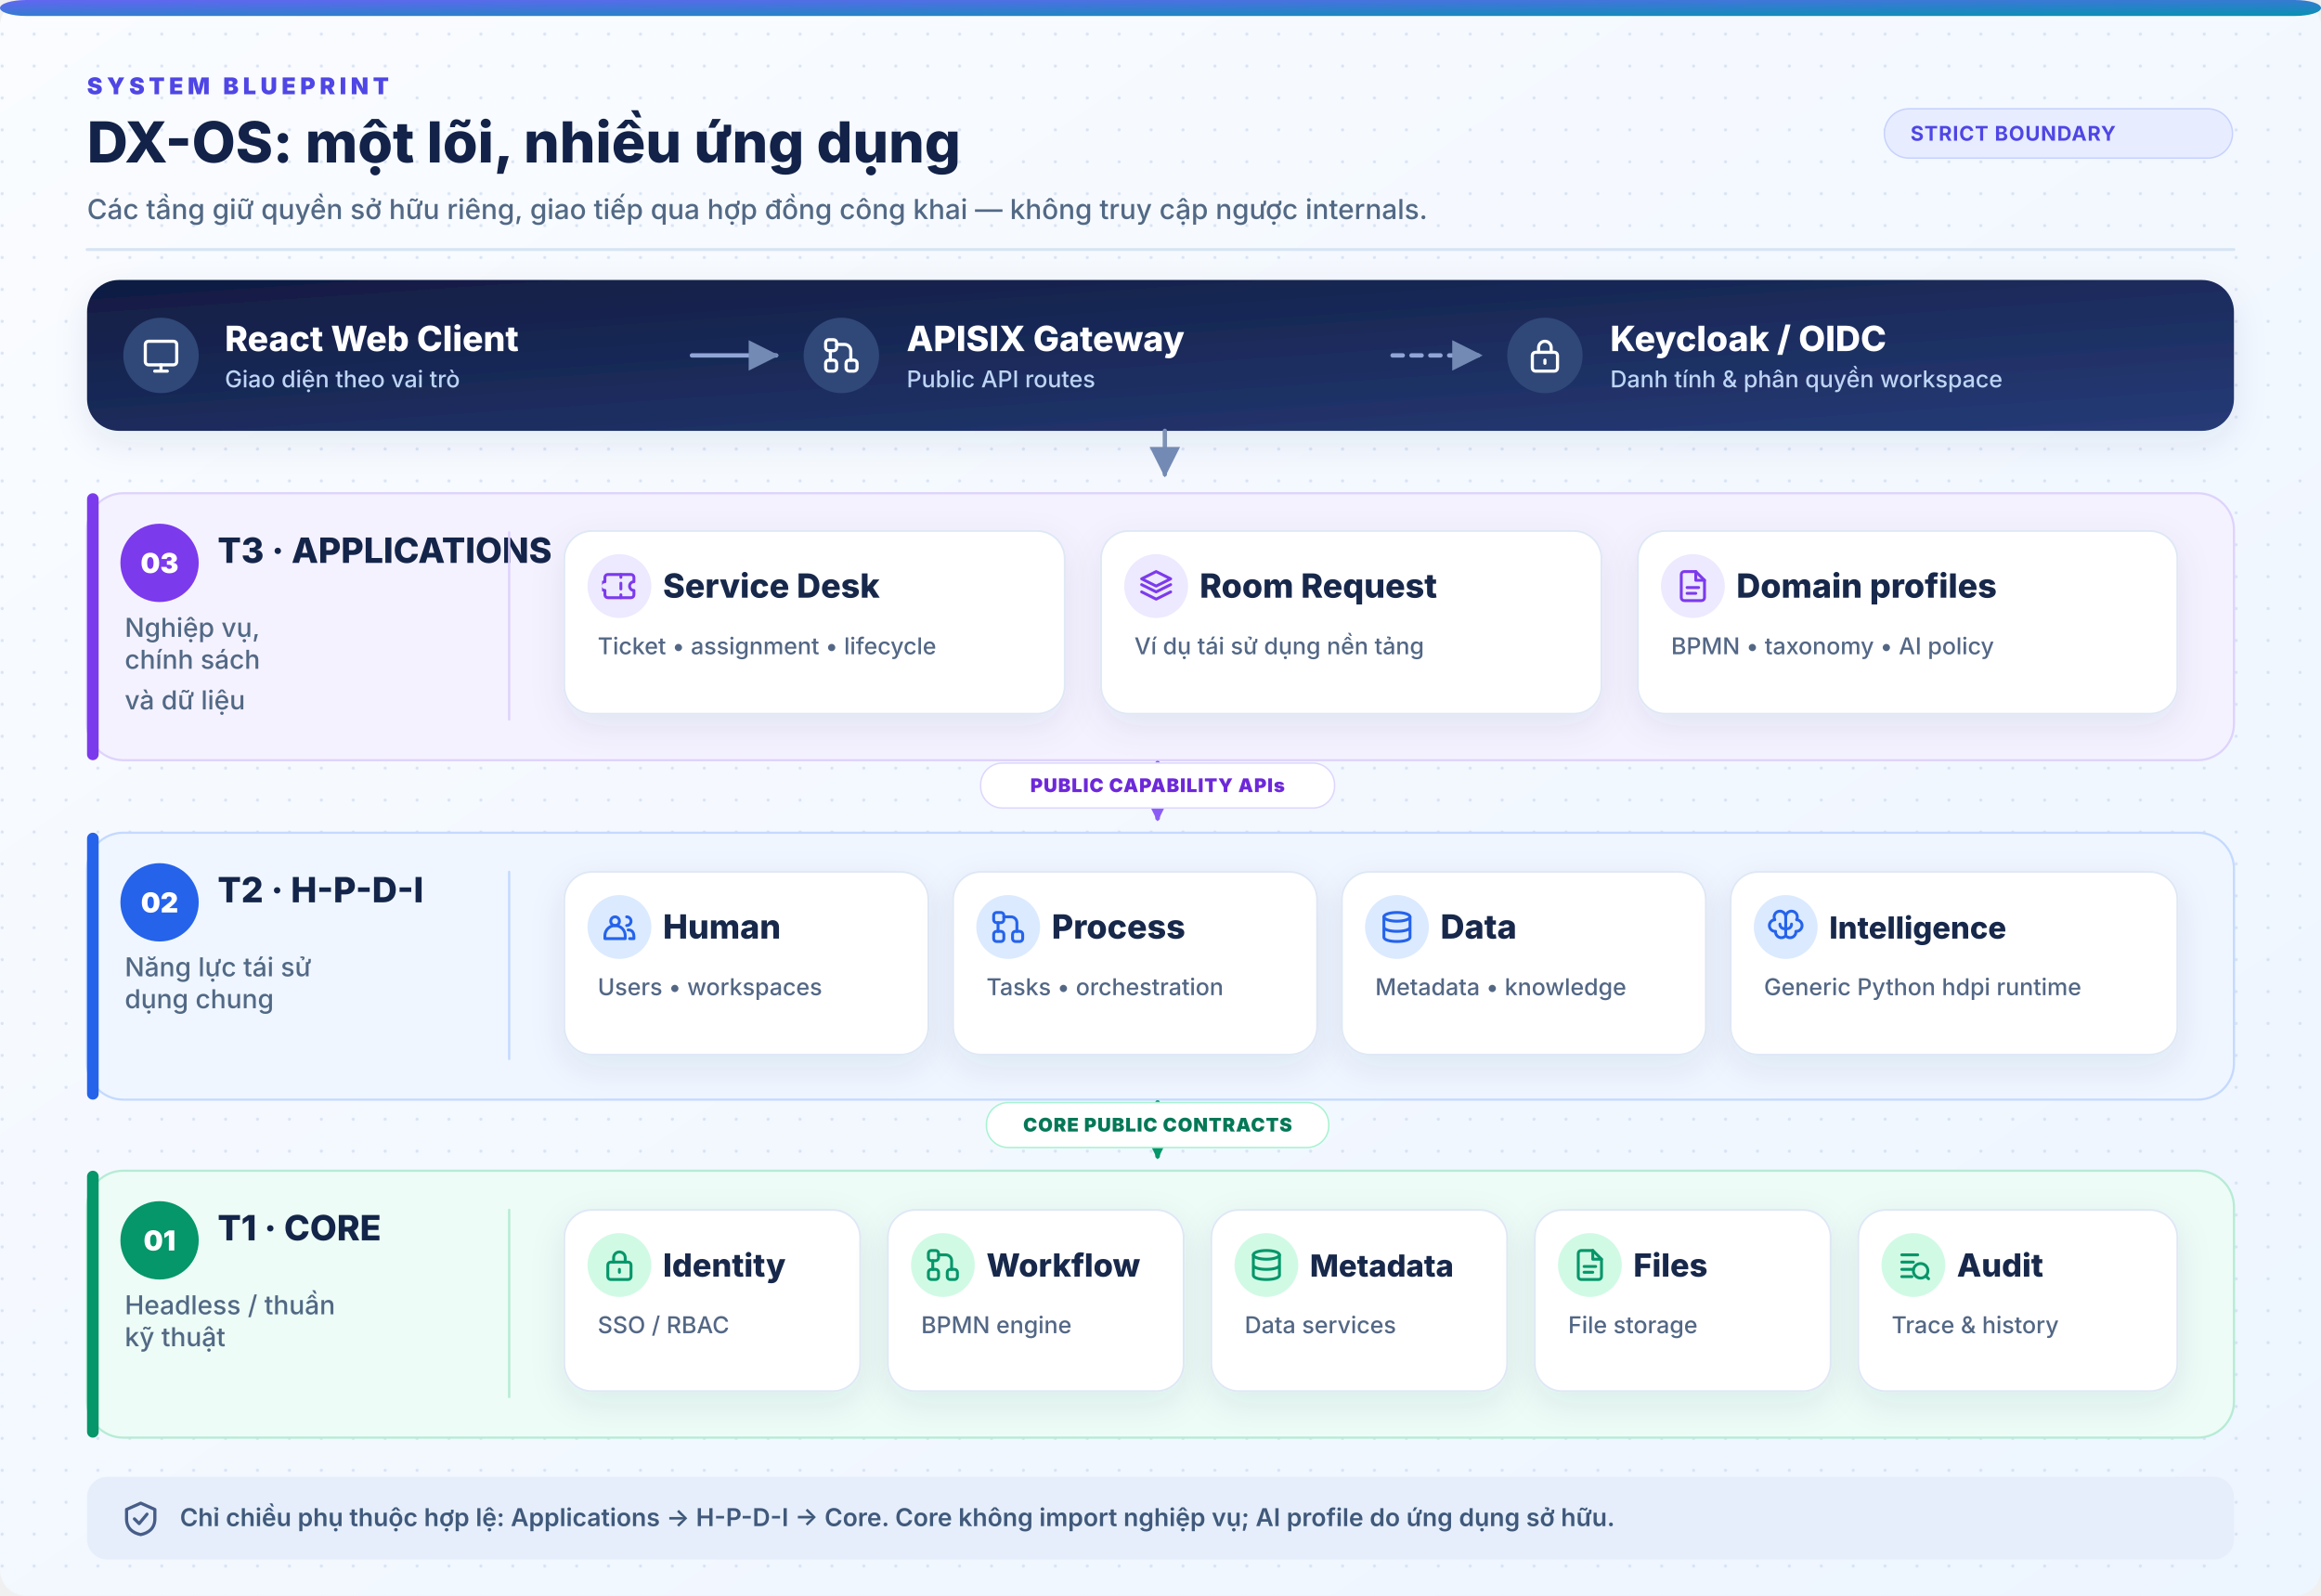
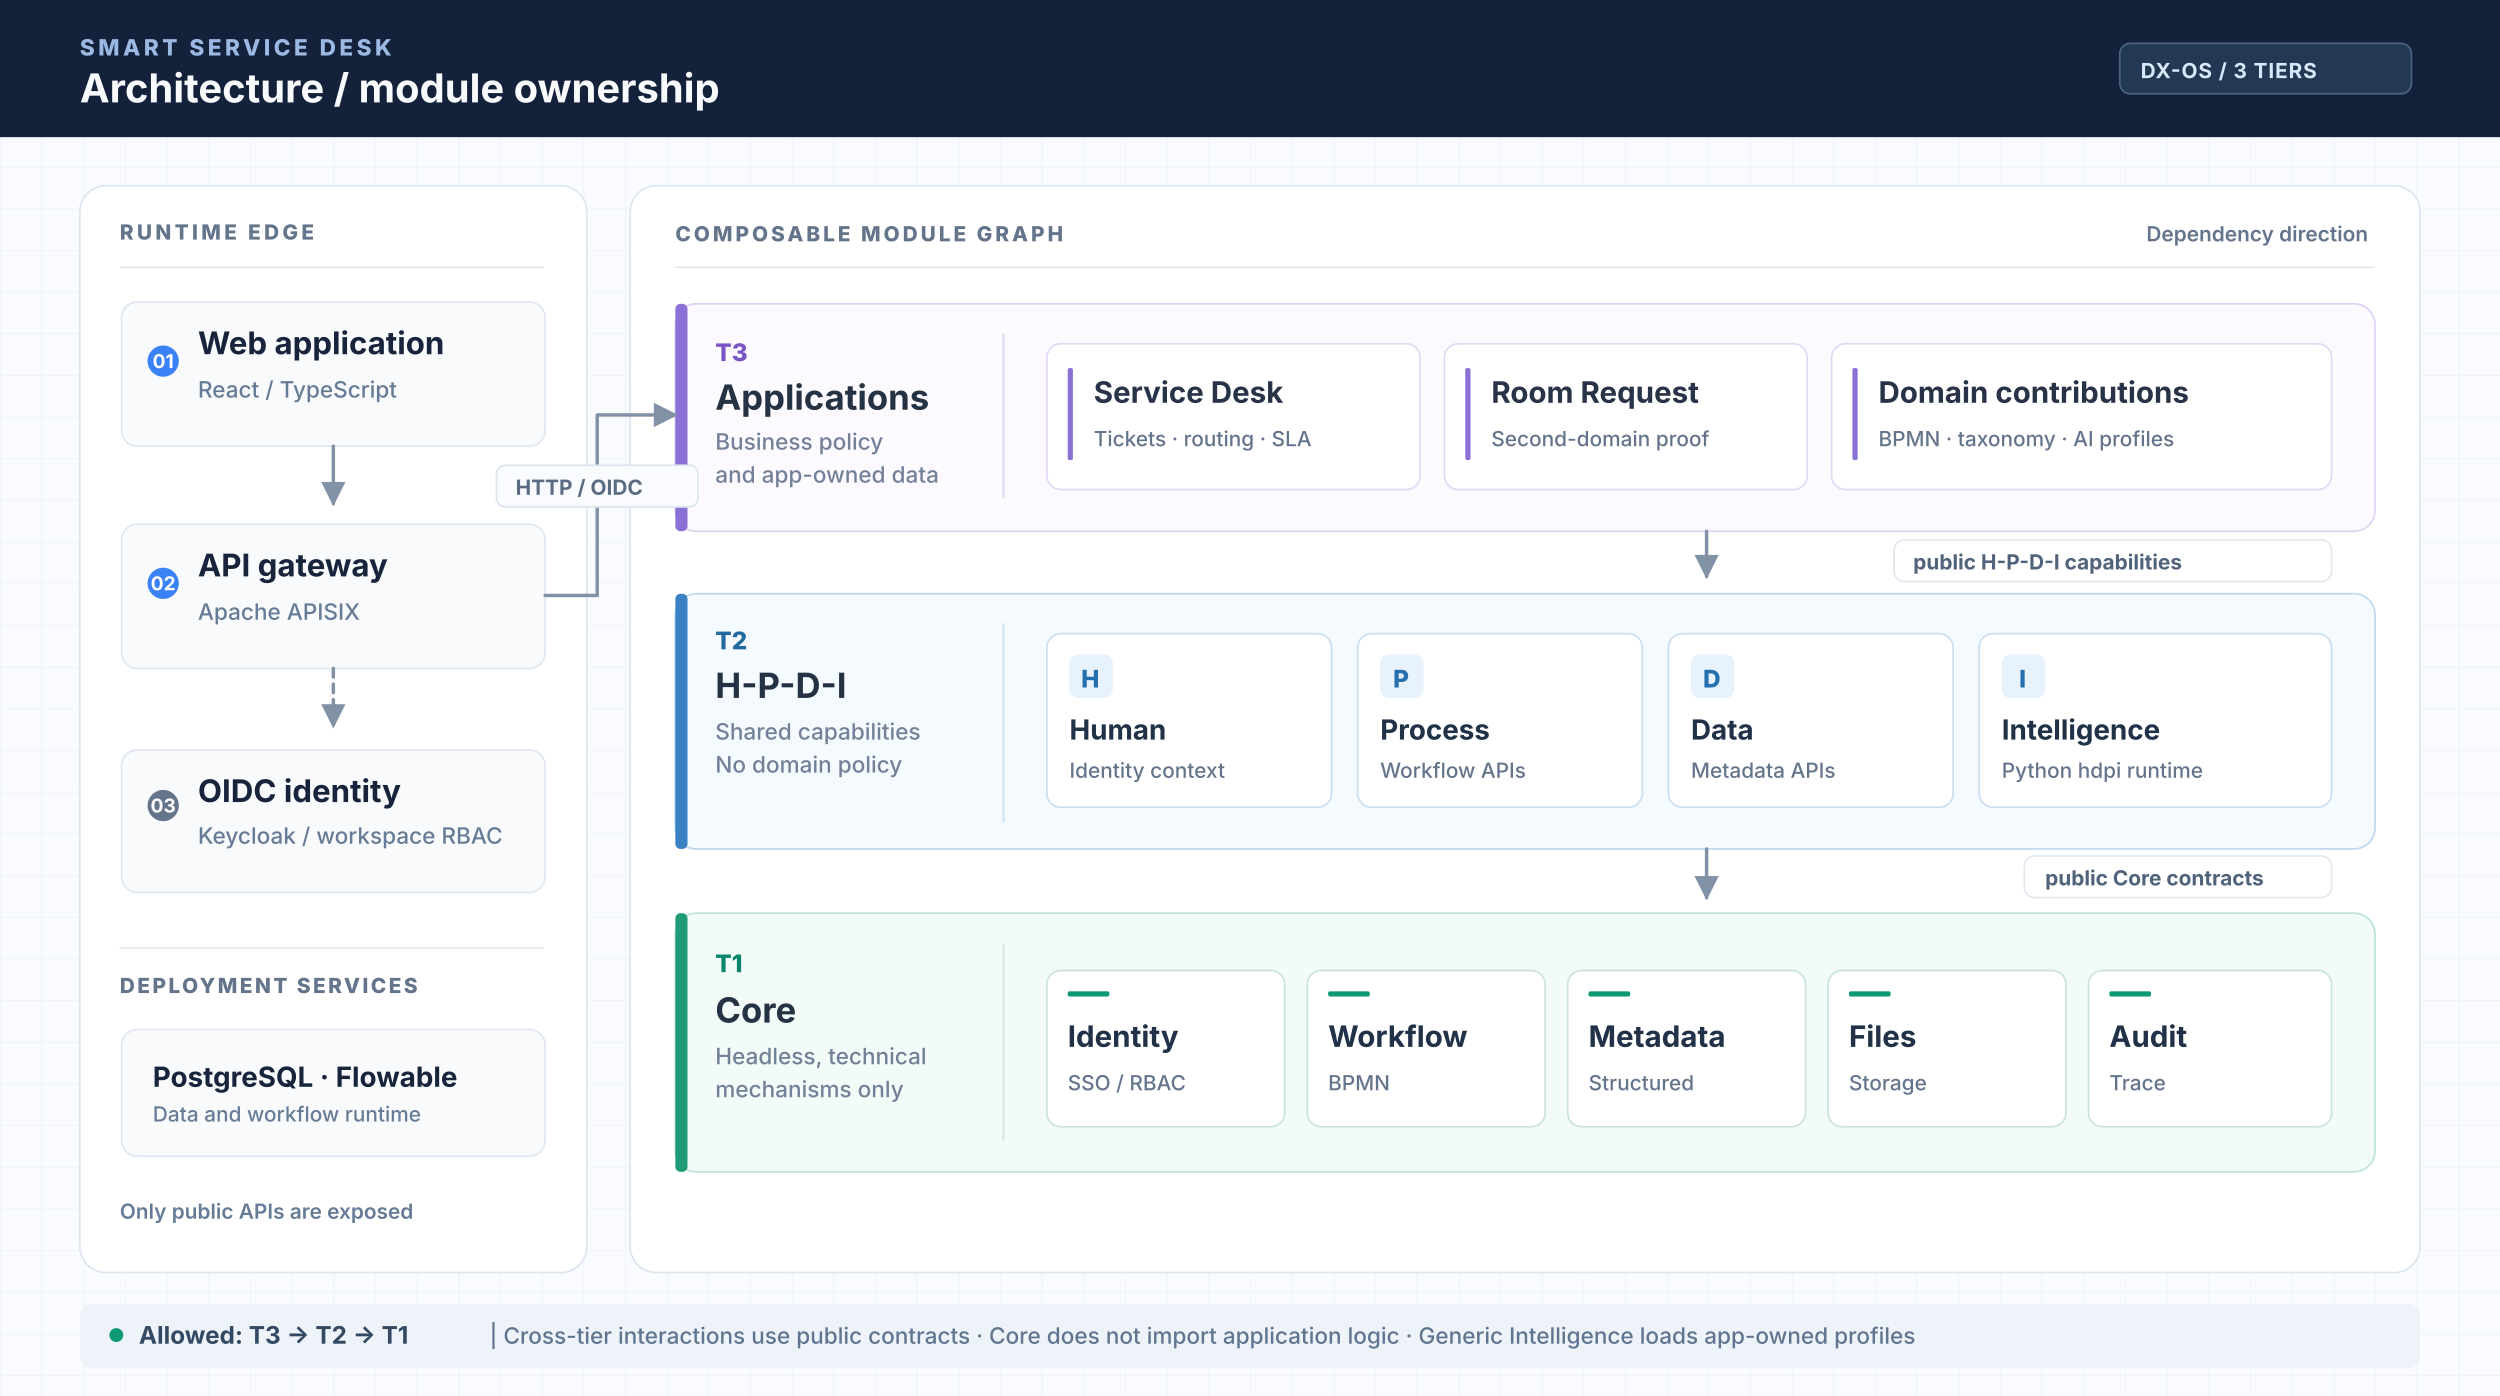
- <svg xmlns="http://www.w3.org/2000/svg" width="1600" height="1100" viewBox="0 0 1600 1100" role="img" aria-labelledby="title desc" font-family="Inter, Arial, Helvetica, sans-serif">
+ <svg xmlns="http://www.w3.org/2000/svg" width="1440" height="804" viewBox="0 0 1440 804" role="img" aria-labelledby="title desc" font-family="Inter,Segoe UI,Arial,sans-serif">
  <defs>
-     <linearGradient id="canvas" x1="0" y1="0" x2="1" y2="1">
-       <stop stop-color="#FAFCFF" />
-       <stop offset="1" stop-color="#EDF5FF" />
-     </linearGradient>
-     <linearGradient id="night" x1="0" y1="0" x2="1" y2="1">
-       <stop stop-color="#101C41" />
-       <stop offset="1" stop-color="#263B77" />
-     </linearGradient>
-     <linearGradient id="brand" x1="0" y1="0" x2="1" y2="1">
-       <stop stop-color="#6366F1" />
-       <stop offset="1" stop-color="#0891B2" />
-     </linearGradient>
-     <pattern id="dots" width="22" height="22" patternUnits="userSpaceOnUse">
-       <circle cx="1.5" cy="1.5" r="1.1" fill="#C7D7EF" opacity=".6" />
+     <pattern id="grid" width="24" height="24" patternUnits="userSpaceOnUse">
+       <path d="M24 0H0V24" fill="none" stroke="#EBF0F5" stroke-width=".7" />
    </pattern>
-     <filter id="shadow" x="-20%" y="-35%" width="150%" height="180%">
-       <feDropShadow dx="0" dy="8" stdDeviation="12" flood-color="#29456C" flood-opacity=".085" />
-     </filter>
-     <marker id="arr" viewBox="0 0 10 10" refX="9" refY="5" markerWidth="7" markerHeight="7" orient="auto-start-reverse">
-       <path d="M 0 0 L 10 5 L 0 10 z" fill="#738AB4" />
+     <marker id="arrow" markerWidth="7" markerHeight="7" refX="6.2" refY="3.5" orient="auto">
+       <path d="M0 0L7 3.5L0 7Z" fill="#8292A6" />
    </marker>
-     <marker id="arr-purple" viewBox="0 0 10 10" refX="9" refY="5" markerWidth="7" markerHeight="7" orient="auto-start-reverse">
-       <path d="M 0 0 L 10 5 L 0 10 z" fill="#8B5CF6" />
+     <marker id="violetArrow" markerWidth="7" markerHeight="7" refX="6.2" refY="3.5" orient="auto">
+       <path d="M0 0L7 3.5L0 7Z" fill="#8066C5" />
    </marker>
-     <marker id="arr-green" viewBox="0 0 10 10" refX="9" refY="5" markerWidth="7" markerHeight="7" orient="auto-start-reverse">
-       <path d="M 0 0 L 10 5 L 0 10 z" fill="#059669" />
+     <marker id="amberArrow" markerWidth="7" markerHeight="7" refX="6.2" refY="3.5" orient="auto">
+       <path d="M0 0L7 3.5L0 7Z" fill="#D97706" />
    </marker>
-     <symbol id="i-ticket" viewBox="0 0 24 24">
-       <path d="M2 9a3 3 0 0 0 0 6v3a2 2 0 0 0 2 2h16a2 2 0 0 0 2-2v-3a3 3 0 0 1 0-6V6a2 2 0 0 0-2-2H4a2 2 0 0 0-2 2v3Z" />
-       <path d="M13 4v2m0 4v4m0 4v2" />
-     </symbol>
-     <symbol id="i-search" viewBox="0 0 24 24">
-       <circle cx="10" cy="10" r="7" />
-       <path d="m15 15 6 6M7 10l2 2 4-4" />
-     </symbol>
-     <symbol id="i-sparkle" viewBox="0 0 24 24">
-       <path d="m12 2 1.8 6.2L20 10l-6.2 1.8L12 18l-1.8-6.2L4 10l6.2-1.8L12 2Zm7 13 .7 2.3L22 18l-2.3.7L19 21l-.7-2.3L16 18l2.3-.7L19 15Z" />
-     </symbol>
-     <symbol id="i-users" viewBox="0 0 24 24">
-       <circle cx="9" cy="8" r="3" />
-       <path d="M2 20v-2a7 7 0 0 1 14 0v2H2ZM17 5a3 3 0 0 1 0 6M18 14c3 0 4 2 4 5v1h-3" />
-     </symbol>
-     <symbol id="i-tool" viewBox="0 0 24 24">
-       <path d="M20 6a7 7 0 0 1-9 9l-7 7-3-3 7-7a7 7 0 0 1 9-9l-4 4 4 4 3-5Z" />
-     </symbol>
-     <symbol id="i-alert" viewBox="0 0 24 24">
-       <path d="m12 3 10 18H2L12 3Z" />
-       <path d="M12 9v5m0 4h.01" />
-     </symbol>
-     <symbol id="i-check" viewBox="0 0 24 24">
-       <circle cx="12" cy="12" r="10" />
-       <path d="m7 12 3.5 3.5L17 9" />
-     </symbol>
-     <symbol id="i-clipboard" viewBox="0 0 24 24">
-       <rect x="5" y="4" width="14" height="18" rx="2" />
-       <rect x="9" y="2" width="6" height="4" rx="1" />
-       <path d="m9 14 2 2 4-4" />
-     </symbol>
-     <symbol id="i-shield" viewBox="0 0 24 24">
-       <path d="M12 2 3 6v6c0 6 4 9 9 10 5-1 9-4 9-10V6l-9-4Z" />
-       <path d="m8 12 3 3 5-6" />
-     </symbol>
-     <symbol id="i-database" viewBox="0 0 24 24">
-       <ellipse cx="12" cy="5" rx="9" ry="3" />
-       <path d="M3 5v14c0 4 18 4 18 0V5M3 12c0 4 18 4 18 0" />
-     </symbol>
-     <symbol id="i-flow" viewBox="0 0 24 24">
-       <rect x="2" y="2" width="7" height="7" rx="2" />
-       <rect x="15" y="15" width="7" height="7" rx="2" />
-       <rect x="2" y="15" width="7" height="7" rx="2" />
-       <path d="M9 5h5a4 4 0 0 1 4 4v6M5 9v6" />
-     </symbol>
-     <symbol id="i-file" viewBox="0 0 24 24">
-       <path d="M6 2h8l6 6v12a2 2 0 0 1-2 2H6a2 2 0 0 1-2-2V4a2 2 0 0 1 2-2Z" />
-       <path d="M14 2v6h6M8 13h8M8 17h6" />
-     </symbol>
-     <symbol id="i-audit" viewBox="0 0 24 24">
-       <path d="M4 5h11M4 10h8M4 15h8M4 20h7" />
-       <circle cx="17" cy="16" r="5" />
-       <path d="m20.5 19.5 2 2" />
-     </symbol>
-     <symbol id="i-layers" viewBox="0 0 24 24">
-       <path d="m12 2 10 5-10 5L2 7l10-5Zm-10 9 10 5 10-5M2 16l10 5 10-5" />
-     </symbol>
-     <symbol id="i-monitor" viewBox="0 0 24 24">
-       <rect x="2" y="3" width="20" height="15" rx="2" />
-       <path d="M8 22h8m-4-4v4" />
-     </symbol>
-     <symbol id="i-lock" viewBox="0 0 24 24">
-       <rect x="4" y="10" width="16" height="12" rx="2" />
-       <path d="M8 10V7a4 4 0 1 1 8 0v3m-4 5v2" />
-     </symbol>
-     <symbol id="i-terminal" viewBox="0 0 24 24">
-       <rect x="2" y="3" width="20" height="18" rx="3" />
-       <path d="m6 8 4 4-4 4m6 0h6" />
-     </symbol>
-     <symbol id="i-brain" viewBox="0 0 24 24">
-       <path d="M12 5a4 4 0 1 0-7.5 2A4 4 0 0 0 5 15a4 4 0 0 0 7 3V5Zm0 0a4 4 0 1 1 7.5 2A4 4 0 0 1 19 15a4 4 0 0 1-7 3" />
-       <path d="M8 10a3 3 0 0 0 4 3m4-3a3 3 0 0 1-4 3" />
-     </symbol>
  </defs>
-   <rect x="0" y="0" width="1600" height="1100" rx="18" fill="url(#canvas)" stroke="none" />
-   <rect x="0" y="0" width="1600" height="1100" rx="18" fill="url(#dots)" stroke="none" />
-   <rect x="0" y="0" width="1600" height="11" rx="18" fill="url(#brand)" stroke="none" />
-   <text x="60" y="65" font-size="16" font-weight="850" fill="#4F46E5" letter-spacing="3">SYSTEM BLUEPRINT</text>
-   <text x="60" y="112" font-size="39" font-weight="790" fill="#122248">DX-OS: một lõi, nhiều ứng dụng</text>
-   <text x="60" y="151" font-size="19" font-weight="450" fill="#526985">Các tầng giữ quyền sở hữu riêng, giao tiếp qua hợp đồng công khai — không truy cập ngược internals.</text>
-   <rect x="1299" y="75" width="240" height="34" rx="17" fill="#E7EDFF" stroke="#C7D2FE" />
-   <text x="1317" y="97" font-size="14" font-weight="700" fill="#4F46E5" letter-spacing=".5">STRICT BOUNDARY</text>
-   <path d="M 60 172 H 1540" fill="none" stroke="#D7E4F4" stroke-width="2" stroke-linecap="round" stroke-linejoin="round" />
-   <rect x="60" y="193" width="1480" height="104" rx="22" fill="url(#night)" stroke="none" filter="url(#shadow)" />
-   <circle cx="111" cy="245" r="26" fill="#304878" />
-   <use href="#i-monitor" x="98" y="232" width="26" height="26" fill="none" stroke="#FFFFFF" stroke-width="2" stroke-linecap="round" stroke-linejoin="round" />
-   <text x="155" y="242" font-size="24" font-weight="770" fill="#FFFFFF">React Web Client</text>
-   <text x="155" y="267" font-size="16" font-weight="460" fill="#BDD4F4">Giao diện theo vai trò</text>
-   <path d="M 477 245 H 535" fill="none" stroke="#91A5D6" stroke-width="3" stroke-linecap="round" stroke-linejoin="round" marker-end="url(#arr)" />
-   <circle cx="580" cy="245" r="26" fill="#304878" />
-   <use href="#i-flow" x="567" y="232" width="26" height="26" fill="none" stroke="#FFFFFF" stroke-width="2" stroke-linecap="round" stroke-linejoin="round" />
-   <text x="625" y="242" font-size="24" font-weight="770" fill="#FFFFFF">APISIX Gateway</text>
-   <text x="625" y="267" font-size="16" font-weight="460" fill="#BDD4F4">Public API routes</text>
-   <path d="M 960 245 H 1020" fill="none" stroke="#91A5D6" stroke-width="3" stroke-linecap="round" stroke-linejoin="round" stroke-dasharray="7 6" marker-end="url(#arr)" />
-   <circle cx="1065" cy="245" r="26" fill="#304878" />
-   <use href="#i-lock" x="1052" y="232" width="26" height="26" fill="none" stroke="#FFFFFF" stroke-width="2" stroke-linecap="round" stroke-linejoin="round" />
-   <text x="1110" y="242" font-size="24" font-weight="770" fill="#FFFFFF">Keycloak / OIDC</text>
-   <text x="1110" y="267" font-size="16" font-weight="460" fill="#BDD4F4">Danh tính &amp; phân quyền workspace</text>
-   <path d="M 803 297 V 327" fill="none" stroke="#7E92B5" stroke-width="3" stroke-linecap="round" stroke-linejoin="round" marker-end="url(#arr)" />
-   <rect x="60" y="340" width="1480" height="184" rx="25" fill="#F5F2FF" stroke="#DED3FC" stroke-width="1.5" />
-   <rect x="60" y="340" width="8" height="184" rx="4" fill="#7C3AED" stroke="none" />
-   <circle cx="110" cy="388" r="27" fill="#7C3AED" />
-   <text x="110" y="395" font-size="19" font-weight="850" fill="#FFFFFF" text-anchor="middle">03</text>
-   <text x="150" y="388" font-size="24" font-weight="790" fill="#14254A">T3 · APPLICATIONS</text>
-   <text x="86" y="439" font-size="18" font-weight="500" fill="#526985">Nghiệp vụ,</text>
-   <path d="M 351 367 V 496" fill="none" stroke="#DED3FC" stroke-width="1.6" stroke-linecap="round" stroke-linejoin="round" />
-   <text x="86" y="461" font-size="18" font-weight="500" fill="#526985">chính sách</text>
-   <text x="86" y="489" font-size="18" font-weight="500" fill="#526985">và dữ liệu</text>
-   <rect x="389" y="366" width="345" height="126" rx="19" fill="#FFFFFF" stroke="#DFE8F5" filter="url(#shadow)" stroke-width="1.3" />
-   <circle cx="427" cy="404" r="22" fill="#EDE9FE" />
-   <use href="#i-ticket" x="415" y="392" width="24" height="24" fill="none" stroke="#7C3AED" stroke-width="2" stroke-linecap="round" stroke-linejoin="round" />
-   <text x="457" y="412" font-size="23" font-weight="775" fill="#17284B">Service Desk</text>
-   <text x="412" y="451" font-size="16" font-weight="510" fill="#536785">Ticket • assignment • lifecycle</text>
-   <rect x="759" y="366" width="345" height="126" rx="19" fill="#FFFFFF" stroke="#DFE8F5" filter="url(#shadow)" stroke-width="1.3" />
-   <circle cx="797" cy="404" r="22" fill="#EDE9FE" />
-   <use href="#i-layers" x="785" y="392" width="24" height="24" fill="none" stroke="#7C3AED" stroke-width="2" stroke-linecap="round" stroke-linejoin="round" />
-   <text x="827" y="412" font-size="23" font-weight="775" fill="#17284B">Room Request</text>
-   <text x="782" y="451" font-size="16" font-weight="510" fill="#536785">Ví dụ tái sử dụng nền tảng</text>
-   <rect x="1129" y="366" width="372" height="126" rx="19" fill="#FFFFFF" stroke="#DFE8F5" filter="url(#shadow)" stroke-width="1.3" />
-   <circle cx="1167" cy="404" r="22" fill="#EDE9FE" />
-   <use href="#i-file" x="1155" y="392" width="24" height="24" fill="none" stroke="#7C3AED" stroke-width="2" stroke-linecap="round" stroke-linejoin="round" />
-   <text x="1197" y="412" font-size="23" font-weight="775" fill="#17284B">Domain profiles</text>
-   <text x="1152" y="451" font-size="16" font-weight="510" fill="#536785">BPMN • taxonomy • AI policy</text>
-   <path d="M 798 526 V 564" fill="none" stroke="#8B5CF6" stroke-width="3.2" stroke-linecap="round" stroke-linejoin="round" marker-end="url(#arr-purple)" />
-   <rect x="676" y="526" width="244" height="31" rx="15" fill="#FFFFFF" stroke="#DDD6FE" />
-   <text x="798" y="546" font-size="13" font-weight="850" fill="#6D28D9" text-anchor="middle" letter-spacing=".6">PUBLIC CAPABILITY APIs</text>
-   <rect x="60" y="574" width="1480" height="184" rx="25" fill="#EFF6FF" stroke="#C4D9FF" stroke-width="1.5" />
-   <rect x="60" y="574" width="8" height="184" rx="4" fill="#2563EB" stroke="none" />
-   <circle cx="110" cy="622" r="27" fill="#2563EB" />
-   <text x="110" y="629" font-size="19" font-weight="850" fill="#FFFFFF" text-anchor="middle">02</text>
-   <text x="150" y="622" font-size="24" font-weight="790" fill="#14254A">T2 · H-P-D-I</text>
-   <text x="86" y="673" font-size="18" font-weight="500" fill="#526985">Năng lực tái sử</text>
-   <path d="M 351 601 V 730" fill="none" stroke="#C4D9FF" stroke-width="1.6" stroke-linecap="round" stroke-linejoin="round" />
-   <text x="86" y="695" font-size="18" font-weight="500" fill="#526985">dụng chung</text>
-   <rect x="389" y="601" width="251" height="126" rx="19" fill="#FFFFFF" stroke="#DFE8F5" filter="url(#shadow)" stroke-width="1.3" />
-   <circle cx="427" cy="639" r="22" fill="#DBEAFE" />
-   <use href="#i-users" x="415" y="627" width="24" height="24" fill="none" stroke="#2563EB" stroke-width="2" stroke-linecap="round" stroke-linejoin="round" />
-   <text x="457" y="647" font-size="23" font-weight="775" fill="#17284B">Human</text>
-   <text x="412" y="686" font-size="16" font-weight="510" fill="#536785">Users • workspaces</text>
-   <rect x="657" y="601" width="251" height="126" rx="19" fill="#FFFFFF" stroke="#DFE8F5" filter="url(#shadow)" stroke-width="1.3" />
-   <circle cx="695" cy="639" r="22" fill="#DBEAFE" />
-   <use href="#i-flow" x="683" y="627" width="24" height="24" fill="none" stroke="#2563EB" stroke-width="2" stroke-linecap="round" stroke-linejoin="round" />
-   <text x="725" y="647" font-size="23" font-weight="775" fill="#17284B">Process</text>
-   <text x="680" y="686" font-size="16" font-weight="510" fill="#536785">Tasks • orchestration</text>
-   <rect x="925" y="601" width="251" height="126" rx="19" fill="#FFFFFF" stroke="#DFE8F5" filter="url(#shadow)" stroke-width="1.3" />
-   <circle cx="963" cy="639" r="22" fill="#DBEAFE" />
-   <use href="#i-database" x="951" y="627" width="24" height="24" fill="none" stroke="#2563EB" stroke-width="2" stroke-linecap="round" stroke-linejoin="round" />
-   <text x="993" y="647" font-size="23" font-weight="775" fill="#17284B">Data</text>
-   <text x="948" y="686" font-size="16" font-weight="510" fill="#536785">Metadata • knowledge</text>
-   <rect x="1193" y="601" width="308" height="126" rx="19" fill="#FFFFFF" stroke="#DFE8F5" filter="url(#shadow)" stroke-width="1.3" />
-   <circle cx="1231" cy="639" r="22" fill="#DBEAFE" />
-   <use href="#i-brain" x="1219" y="627" width="24" height="24" fill="none" stroke="#2563EB" stroke-width="2" stroke-linecap="round" stroke-linejoin="round" />
-   <text x="1261" y="647" font-size="21" font-weight="775" fill="#17284B">Intelligence</text>
-   <text x="1216" y="686" font-size="16" font-weight="510" fill="#536785">Generic Python hdpi runtime</text>
-   <path d="M 798 760 V 797" fill="none" stroke="#059669" stroke-width="3.2" stroke-linecap="round" stroke-linejoin="round" marker-end="url(#arr-green)" />
-   <rect x="680" y="760" width="236" height="31" rx="15" fill="#FFFFFF" stroke="#A7F3D0" />
-   <text x="798" y="780" font-size="13" font-weight="850" fill="#047857" text-anchor="middle" letter-spacing=".6">CORE PUBLIC CONTRACTS</text>
-   <rect x="60" y="807" width="1480" height="184" rx="25" fill="#EDFCF6" stroke="#B6EBD5" stroke-width="1.5" />
-   <rect x="60" y="807" width="8" height="184" rx="4" fill="#059669" stroke="none" />
-   <circle cx="110" cy="855" r="27" fill="#059669" />
-   <text x="110" y="862" font-size="19" font-weight="850" fill="#FFFFFF" text-anchor="middle">01</text>
-   <text x="150" y="855" font-size="24" font-weight="790" fill="#14254A">T1 · CORE</text>
-   <text x="86" y="906" font-size="18" font-weight="500" fill="#526985">Headless / thuần</text>
-   <path d="M 351 834 V 963" fill="none" stroke="#B6EBD5" stroke-width="1.6" stroke-linecap="round" stroke-linejoin="round" />
-   <text x="86" y="928" font-size="18" font-weight="500" fill="#526985">kỹ thuật</text>
-   <rect x="389" y="834" width="204" height="125" rx="19" fill="#FFFFFF" stroke="#DFE8F5" filter="url(#shadow)" stroke-width="1.3" />
-   <circle cx="427" cy="872" r="22" fill="#D1FAE5" />
-   <use href="#i-lock" x="415" y="860" width="24" height="24" fill="none" stroke="#059669" stroke-width="2" stroke-linecap="round" stroke-linejoin="round" />
-   <text x="457" y="880" font-size="22" font-weight="775" fill="#17284B">Identity</text>
-   <text x="412" y="919" font-size="16" font-weight="510" fill="#536785">SSO / RBAC</text>
-   <rect x="612" y="834" width="204" height="125" rx="19" fill="#FFFFFF" stroke="#DFE8F5" filter="url(#shadow)" stroke-width="1.3" />
-   <circle cx="650" cy="872" r="22" fill="#D1FAE5" />
-   <use href="#i-flow" x="638" y="860" width="24" height="24" fill="none" stroke="#059669" stroke-width="2" stroke-linecap="round" stroke-linejoin="round" />
-   <text x="680" y="880" font-size="22" font-weight="775" fill="#17284B">Workflow</text>
-   <text x="635" y="919" font-size="16" font-weight="510" fill="#536785">BPMN engine</text>
-   <rect x="835" y="834" width="204" height="125" rx="19" fill="#FFFFFF" stroke="#DFE8F5" filter="url(#shadow)" stroke-width="1.3" />
-   <circle cx="873" cy="872" r="22" fill="#D1FAE5" />
-   <use href="#i-database" x="861" y="860" width="24" height="24" fill="none" stroke="#059669" stroke-width="2" stroke-linecap="round" stroke-linejoin="round" />
-   <text x="903" y="880" font-size="21" font-weight="775" fill="#17284B">Metadata</text>
-   <text x="858" y="919" font-size="16" font-weight="510" fill="#536785">Data services</text>
-   <rect x="1058" y="834" width="204" height="125" rx="19" fill="#FFFFFF" stroke="#DFE8F5" filter="url(#shadow)" stroke-width="1.3" />
-   <circle cx="1096" cy="872" r="22" fill="#D1FAE5" />
-   <use href="#i-file" x="1084" y="860" width="24" height="24" fill="none" stroke="#059669" stroke-width="2" stroke-linecap="round" stroke-linejoin="round" />
-   <text x="1126" y="880" font-size="22" font-weight="775" fill="#17284B">Files</text>
-   <text x="1081" y="919" font-size="16" font-weight="510" fill="#536785">File storage</text>
-   <rect x="1281" y="834" width="220" height="125" rx="19" fill="#FFFFFF" stroke="#DFE8F5" filter="url(#shadow)" stroke-width="1.3" />
-   <circle cx="1319" cy="872" r="22" fill="#D1FAE5" />
-   <use href="#i-audit" x="1307" y="860" width="24" height="24" fill="none" stroke="#059669" stroke-width="2" stroke-linecap="round" stroke-linejoin="round" />
-   <text x="1349" y="880" font-size="22" font-weight="775" fill="#17284B">Audit</text>
-   <text x="1304" y="919" font-size="16" font-weight="510" fill="#536785">Trace &amp; history</text>
-   <rect x="60" y="1018" width="1480" height="57" rx="14" fill="#E5EEFA" stroke="none" />
-   <use href="#i-shield" x="84" y="1034" width="26" height="26" fill="none" stroke="#475D88" stroke-width="2" stroke-linecap="round" stroke-linejoin="round" />
-   <text x="124" y="1052" font-size="17" font-weight="600" fill="#40597B">Chỉ chiều phụ thuộc hợp lệ: Applications → H-P-D-I → Core. Core không import nghiệp vụ; AI profile do ứng dụng sở hữu.</text>
+   <rect x="0" y="0" width="1440" height="804" rx="0" fill="#F9FBFE" stroke="none" />
+   <rect x="0" y="0" width="1440" height="804" rx="0" fill="url(#grid)" stroke="none" />
+   <rect x="0" y="0" width="1440" height="79" rx="0" fill="#13213A" stroke="none" />
+   <text x="46" y="32" font-size="13" fill="#9CB9E4" font-weight="800" letter-spacing="2">SMART SERVICE DESK</text>
+   <text x="46" y="59" font-size="23" fill="#F8FAFC" font-weight="730">Architecture / module ownership</text>
+   <rect x="1221" y="25" width="168" height="29" rx="6" fill="#223853" stroke="#4A6484" />
+   <text x="1233" y="45" font-size="12" fill="#D9E7FB" font-weight="750" letter-spacing=".5">DX-OS  /  3 TIERS</text>
+   <rect x="46" y="107" width="292" height="626" rx="15" fill="#FFFFFF" stroke="#DCE5F0" />
+   <text x="69" y="138" font-size="12" fill="#64748B" font-weight="800" letter-spacing="1.9">RUNTIME EDGE</text>
+   <path d="M69 154 L313 154" fill="none" stroke="#E2E8F0" stroke-width="1" />
+   <rect x="70" y="174" width="244" height="83" rx="9" fill="#F8FAFC" stroke="#E0E7F1" />
+   <circle cx="94" cy="208" r="9" fill="#3B82F6" />
+   <text x="94" y="212" font-size="11" fill="#FFFFFF" font-weight="750" text-anchor="middle">01</text>
+   <text x="114" y="204" font-size="18" fill="#17243B" font-weight="750">Web application</text>
+   <text x="114" y="229" font-size="13" fill="#667B95" font-weight="500">React / TypeScript</text>
+   <path d="M192 257 V290" stroke="#8292A6" stroke-width="2" fill="none" stroke-linejoin="round" stroke-linecap="round" marker-end="url(#arrow)" />
+   <rect x="70" y="302" width="244" height="83" rx="9" fill="#F8FAFC" stroke="#E0E7F1" />
+   <circle cx="94" cy="336" r="9" fill="#3B82F6" />
+   <text x="94" y="340" font-size="11" fill="#FFFFFF" font-weight="750" text-anchor="middle">02</text>
+   <text x="114" y="332" font-size="18" fill="#17243B" font-weight="750">API gateway</text>
+   <text x="114" y="357" font-size="13" fill="#667B95" font-weight="500">Apache APISIX</text>
+   <path d="M192 385 V418" stroke="#8292A6" stroke-width="2" fill="none" stroke-linejoin="round" stroke-linecap="round" stroke-dasharray="5 4" marker-end="url(#arrow)" />
+   <rect x="70" y="432" width="244" height="82" rx="9" fill="#F8FAFC" stroke="#E0E7F1" />
+   <circle cx="94" cy="464" r="9" fill="#64748B" />
+   <text x="94" y="468" font-size="11" fill="#FFFFFF" font-weight="750" text-anchor="middle">03</text>
+   <text x="114" y="462" font-size="18" fill="#17243B" font-weight="750">OIDC identity</text>
+   <text x="114" y="486" font-size="13" fill="#667B95" font-weight="500">Keycloak / workspace RBAC</text>
+   <path d="M69 546 L313 546" fill="none" stroke="#E2E8F0" stroke-width="1" />
+   <text x="69" y="572" font-size="12" fill="#64748B" font-weight="800" letter-spacing="1.4">DEPLOYMENT SERVICES</text>
+   <rect x="70" y="593" width="244" height="73" rx="9" fill="#F8FAFC" stroke="#E0E7F1" />
+   <text x="88" y="626" font-size="16" fill="#17243B" font-weight="710">PostgreSQL · Flowable</text>
+   <text x="88" y="646" font-size="12" fill="#667B95" font-weight="500">Data and workflow runtime</text>
+   <text x="69" y="702" font-size="12" fill="#667B95" font-weight="560">Only public APIs are exposed</text>
+   <rect x="363" y="107" width="1031" height="626" rx="15" fill="#FFFFFF" stroke="#DCE5F0" />
+   <text x="389" y="139" font-size="12" fill="#64748B" font-weight="800" letter-spacing="1.7">COMPOSABLE MODULE GRAPH</text>
+   <text x="1364" y="139" font-size="12" fill="#64748B" font-weight="600" text-anchor="end">Dependency direction</text>
+   <path d="M389 154 L1368 154" fill="none" stroke="#E2E8F0" stroke-width="1" />
+   <rect x="389" y="175" width="979" height="131" rx="12" fill="#FCFAFF" stroke="#DDD3F0" />
+   <rect x="389" y="175" width="7" height="131" rx="3" fill="#8B70D6" stroke="none" />
+   <text x="412" y="208" font-size="14" fill="#7A56C5" font-weight="800">T3</text>
+   <text x="412" y="236" font-size="20" fill="#243244" font-weight="750">Applications</text>
+   <text x="412" y="259" font-size="13" fill="#728098" font-weight="500">Business policy</text>
+   <text x="412" y="278" font-size="13" fill="#728098" font-weight="500">and app-owned data</text>
+   <path d="M578 192 L578 287" fill="none" stroke="#E3DDF0" stroke-width="1.3" />
+   <rect x="603" y="198" width="215" height="84" rx="8" fill="#FFFFFF" stroke="#E2D9F3" />
+   <rect x="615" y="212" width="3" height="53" rx="1" fill="#8B70D6" stroke="none" />
+   <text x="630" y="232" font-size="17" fill="#283347" font-weight="740">Service Desk</text>
+   <text x="630" y="257" font-size="12" fill="#64748B" font-weight="520">Tickets · routing · SLA</text>
+   <rect x="832" y="198" width="209" height="84" rx="8" fill="#FFFFFF" stroke="#E2D9F3" />
+   <rect x="844" y="212" width="3" height="53" rx="1" fill="#8B70D6" stroke="none" />
+   <text x="859" y="232" font-size="17" fill="#283347" font-weight="740">Room Request</text>
+   <text x="859" y="257" font-size="12" fill="#64748B" font-weight="520">Second-domain proof</text>
+   <rect x="1055" y="198" width="288" height="84" rx="8" fill="#FFFFFF" stroke="#E2D9F3" />
+   <rect x="1067" y="212" width="3" height="53" rx="1" fill="#8B70D6" stroke="none" />
+   <text x="1082" y="232" font-size="17" fill="#283347" font-weight="740">Domain contributions</text>
+   <text x="1082" y="257" font-size="12" fill="#64748B" font-weight="520">BPMN · taxonomy · AI profiles</text>
+   <path d="M983 306 V332" stroke="#8292A6" stroke-width="2" fill="none" stroke-linejoin="round" stroke-linecap="round" marker-end="url(#arrow)" />
+   <rect x="1091" y="311" width="252" height="24" rx="6" fill="#FFFFFF" stroke="#E2E8F0" />
+   <text x="1102" y="328" font-size="12" fill="#50637A" font-weight="650">public H-P-D-I capabilities</text>
+   <rect x="389" y="342" width="979" height="147" rx="12" fill="#F5FAFF" stroke="#BFD7EF" />
+   <rect x="389" y="342" width="7" height="147" rx="3" fill="#3B82C4" stroke="none" />
+   <text x="412" y="374" font-size="14" fill="#236B9F" font-weight="800">T2</text>
+   <text x="412" y="402" font-size="20" fill="#243244" font-weight="750">H-P-D-I</text>
+   <text x="412" y="426" font-size="13" fill="#728098" font-weight="500">Shared capabilities</text>
+   <text x="412" y="445" font-size="13" fill="#728098" font-weight="500">No domain policy</text>
+   <path d="M578 359 L578 474" fill="none" stroke="#D4E5F5" stroke-width="1.3" />
+   <rect x="603" y="365" width="164" height="100" rx="8" fill="#FFFFFF" stroke="#CBDEEF" />
+   <rect x="616" y="377" width="25" height="25" rx="5" fill="#E7F2FC" stroke="none" />
+   <text x="628" y="396" font-size="14" fill="#246FAD" font-weight="800" text-anchor="middle">H</text>
+   <text x="616" y="426" font-size="16" fill="#203148" font-weight="730">Human</text>
+   <text x="616" y="448" font-size="12" fill="#64748B" font-weight="510">Identity context</text>
+   <rect x="782" y="365" width="164" height="100" rx="8" fill="#FFFFFF" stroke="#CBDEEF" />
+   <rect x="795" y="377" width="25" height="25" rx="5" fill="#E7F2FC" stroke="none" />
+   <text x="807" y="396" font-size="14" fill="#246FAD" font-weight="800" text-anchor="middle">P</text>
+   <text x="795" y="426" font-size="16" fill="#203148" font-weight="730">Process</text>
+   <text x="795" y="448" font-size="12" fill="#64748B" font-weight="510">Workflow APIs</text>
+   <rect x="961" y="365" width="164" height="100" rx="8" fill="#FFFFFF" stroke="#CBDEEF" />
+   <rect x="974" y="377" width="25" height="25" rx="5" fill="#E7F2FC" stroke="none" />
+   <text x="986" y="396" font-size="14" fill="#246FAD" font-weight="800" text-anchor="middle">D</text>
+   <text x="974" y="426" font-size="16" fill="#203148" font-weight="730">Data</text>
+   <text x="974" y="448" font-size="12" fill="#64748B" font-weight="510">Metadata APIs</text>
+   <rect x="1140" y="365" width="203" height="100" rx="8" fill="#FFFFFF" stroke="#CBDEEF" />
+   <rect x="1153" y="377" width="25" height="25" rx="5" fill="#E7F2FC" stroke="none" />
+   <text x="1165" y="396" font-size="14" fill="#246FAD" font-weight="800" text-anchor="middle">I</text>
+   <text x="1153" y="426" font-size="16" fill="#203148" font-weight="730">Intelligence</text>
+   <text x="1153" y="448" font-size="12" fill="#64748B" font-weight="510">Python hdpi runtime</text>
+   <path d="M983 489 V517" stroke="#8292A6" stroke-width="2" fill="none" stroke-linejoin="round" stroke-linecap="round" marker-end="url(#arrow)" />
+   <rect x="1166" y="493" width="177" height="24" rx="6" fill="#FFFFFF" stroke="#E2E8F0" />
+   <text x="1178" y="510" font-size="12" fill="#50637A" font-weight="650">public Core contracts</text>
+   <rect x="389" y="526" width="979" height="149" rx="12" fill="#F3FBF8" stroke="#BDE4D4" />
+   <rect x="389" y="526" width="7" height="149" rx="3" fill="#209B77" stroke="none" />
+   <text x="412" y="560" font-size="14" fill="#07866B" font-weight="800">T1</text>
+   <text x="412" y="589" font-size="20" fill="#243244" font-weight="750">Core</text>
+   <text x="412" y="613" font-size="13" fill="#728098" font-weight="500">Headless, technical</text>
+   <text x="412" y="632" font-size="13" fill="#728098" font-weight="500">mechanisms only</text>
+   <path d="M578 544 L578 657" fill="none" stroke="#D6E9E1" stroke-width="1.3" />
+   <rect x="603" y="559" width="137" height="90" rx="8" fill="#FFFFFF" stroke="#CBE4D9" />
+   <rect x="615" y="571" width="24" height="3" rx="1" fill="#0D9974" stroke="none" />
+   <text x="615" y="603" font-size="17" fill="#203148" font-weight="740">Identity</text>
+   <text x="615" y="628" font-size="12" fill="#64748B" font-weight="520">SSO / RBAC</text>
+   <rect x="753" y="559" width="137" height="90" rx="8" fill="#FFFFFF" stroke="#CBE4D9" />
+   <rect x="765" y="571" width="24" height="3" rx="1" fill="#0D9974" stroke="none" />
+   <text x="765" y="603" font-size="17" fill="#203148" font-weight="740">Workflow</text>
+   <text x="765" y="628" font-size="12" fill="#64748B" font-weight="520">BPMN</text>
+   <rect x="903" y="559" width="137" height="90" rx="8" fill="#FFFFFF" stroke="#CBE4D9" />
+   <rect x="915" y="571" width="24" height="3" rx="1" fill="#0D9974" stroke="none" />
+   <text x="915" y="603" font-size="17" fill="#203148" font-weight="740">Metadata</text>
+   <text x="915" y="628" font-size="12" fill="#64748B" font-weight="520">Structured</text>
+   <rect x="1053" y="559" width="137" height="90" rx="8" fill="#FFFFFF" stroke="#CBE4D9" />
+   <rect x="1065" y="571" width="24" height="3" rx="1" fill="#0D9974" stroke="none" />
+   <text x="1065" y="603" font-size="17" fill="#203148" font-weight="740">Files</text>
+   <text x="1065" y="628" font-size="12" fill="#64748B" font-weight="520">Storage</text>
+   <rect x="1203" y="559" width="140" height="90" rx="8" fill="#FFFFFF" stroke="#CBE4D9" />
+   <rect x="1215" y="571" width="24" height="3" rx="1" fill="#0D9974" stroke="none" />
+   <text x="1215" y="603" font-size="17" fill="#203148" font-weight="740">Audit</text>
+   <text x="1215" y="628" font-size="12" fill="#64748B" font-weight="520">Trace</text>
+   <path d="M314 343 H344 V239 H389" stroke="#8292A6" stroke-width="2" fill="none" stroke-linejoin="round" stroke-linecap="round" marker-end="url(#arrow)" />
+   <rect x="286" y="268" width="116" height="24" rx="5" fill="#F9FBFE" stroke="#DCE5F0" />
+   <text x="297" y="285" font-size="12" fill="#5B6C82" font-weight="680">HTTP / OIDC</text>
+   <rect x="46" y="751" width="1348" height="37" rx="7" fill="#EEF3FA" stroke="none" />
+   <circle cx="67" cy="769" r="4" fill="#0F9976" />
+   <text x="80" y="774" font-size="14" fill="#334A62" font-weight="750">Allowed: T3 → T2 → T1</text>
+   <text x="282" y="774" font-size="13" fill="#60758F" font-weight="500">  |  Cross-tier interactions use public contracts  ·  Core does not import application logic  ·  Generic Intelligence loads app-owned profiles</text>
</svg>
